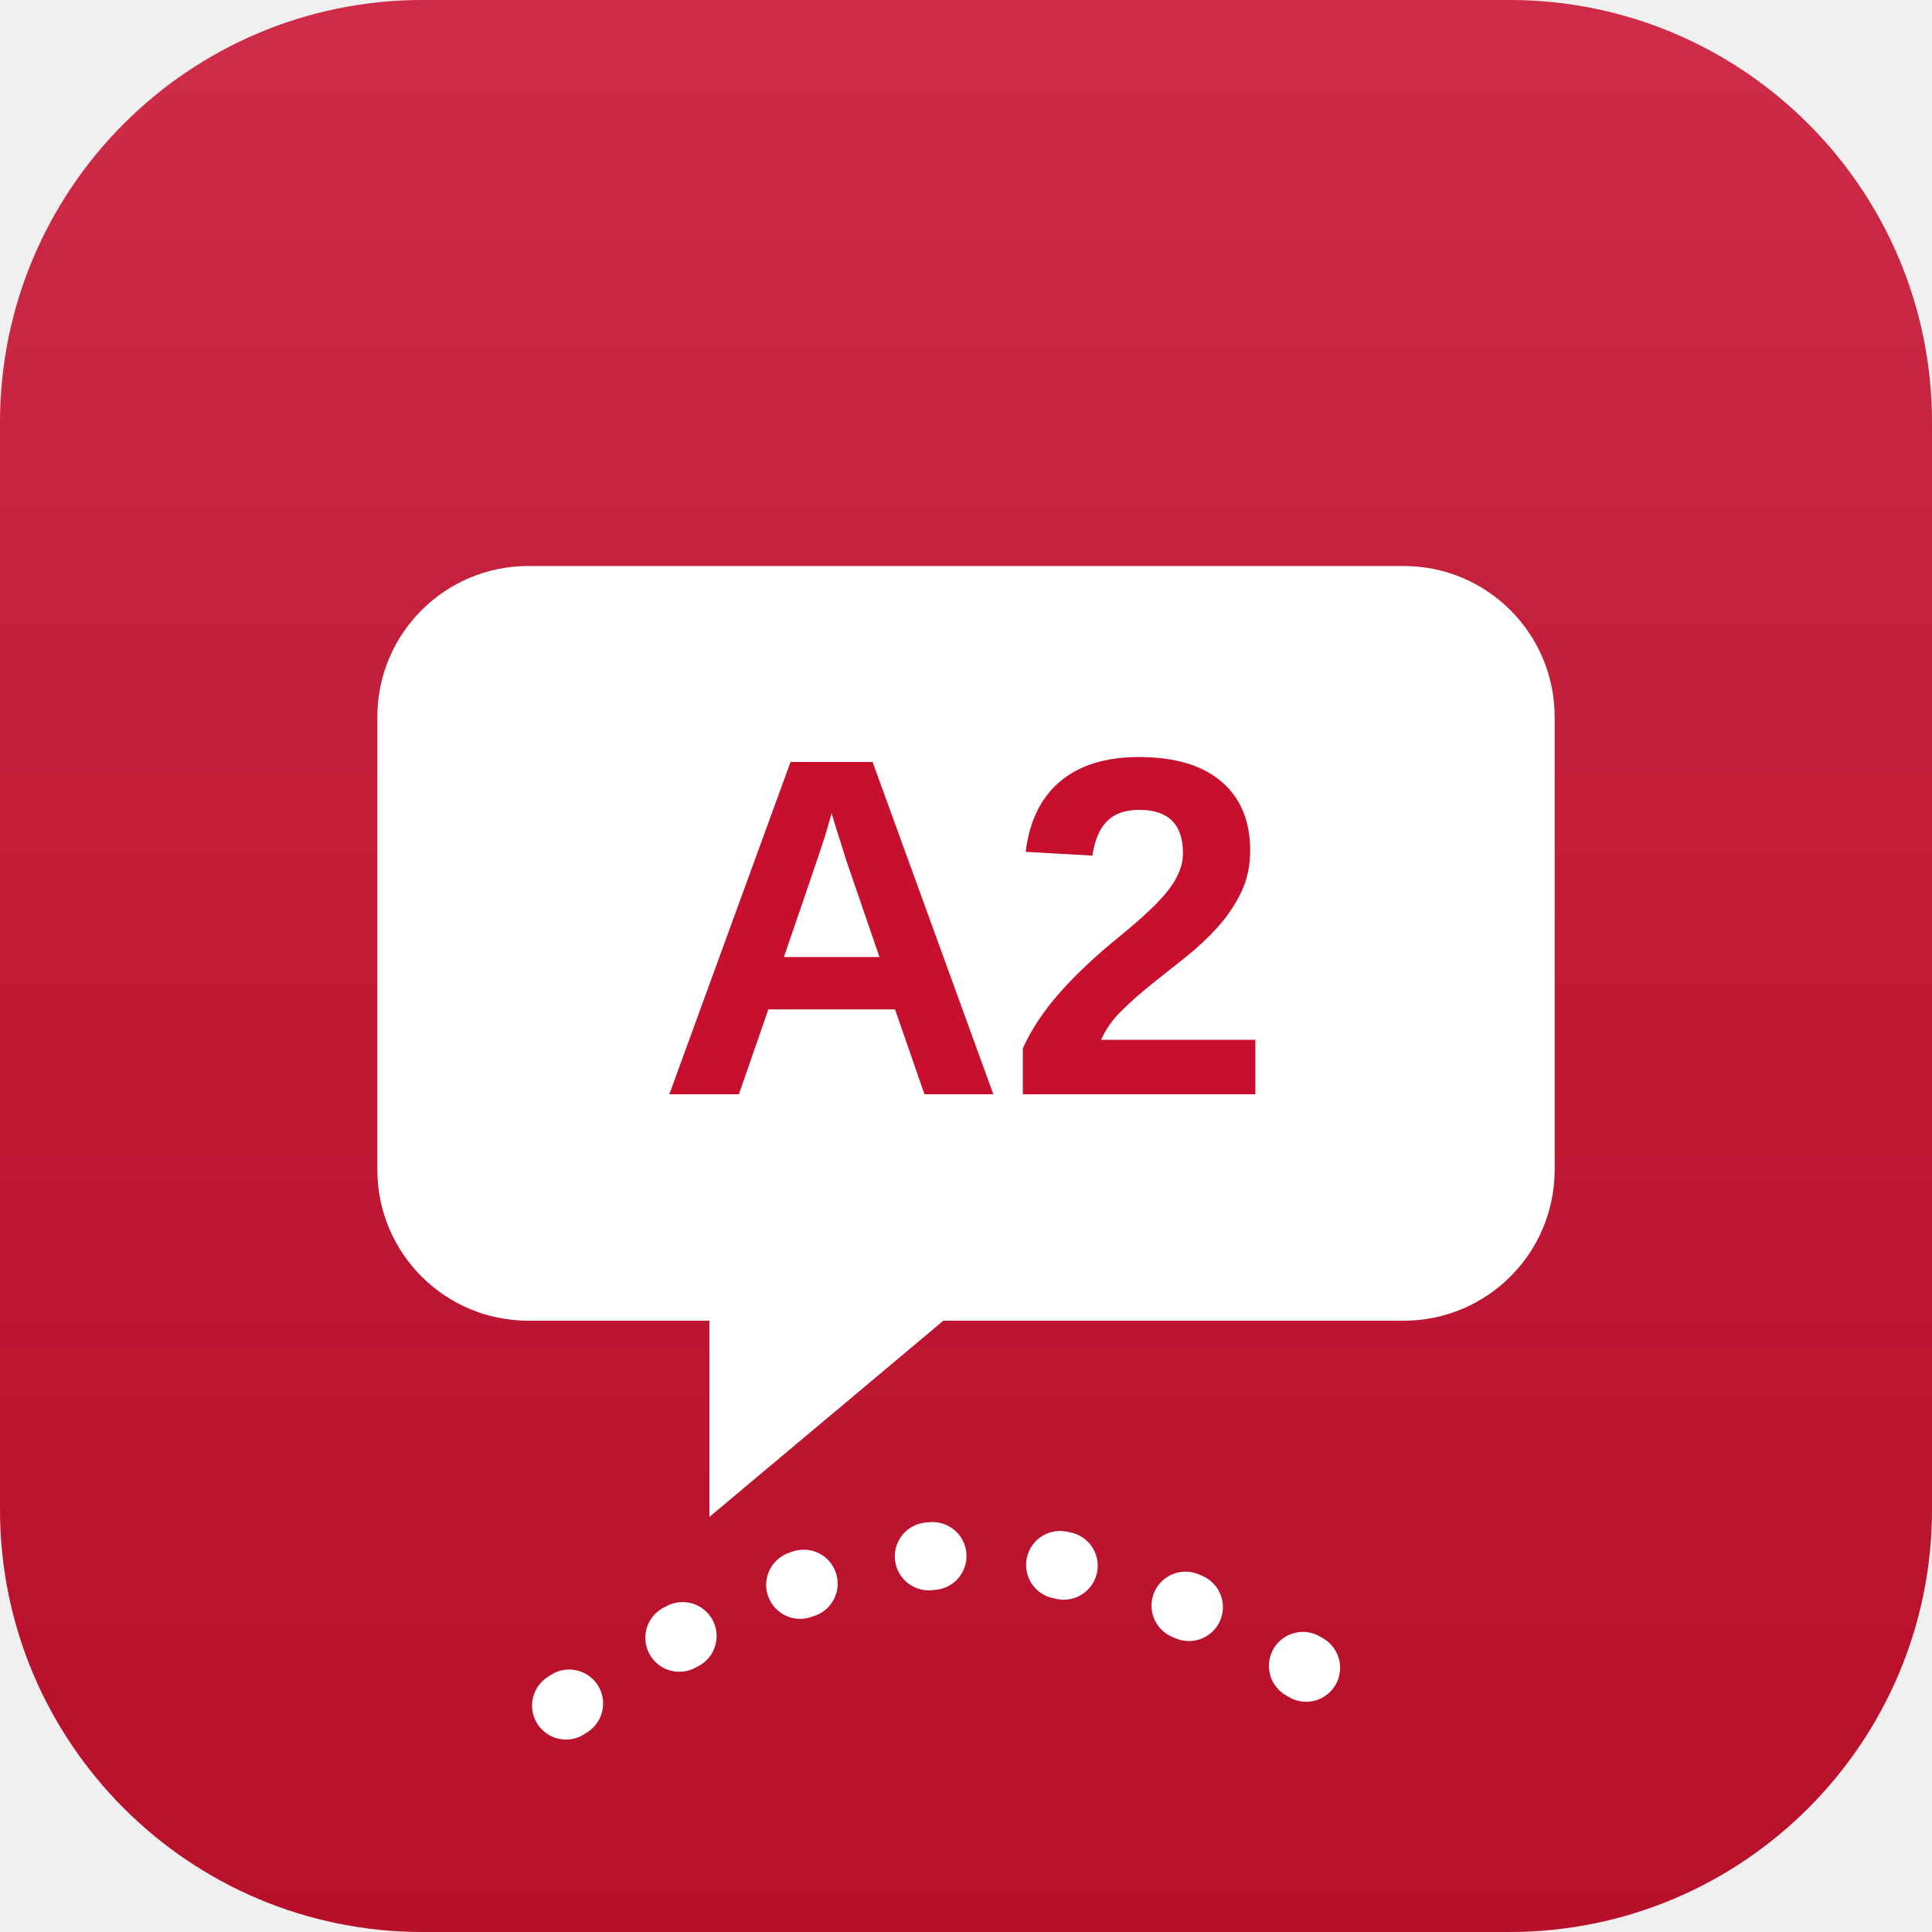
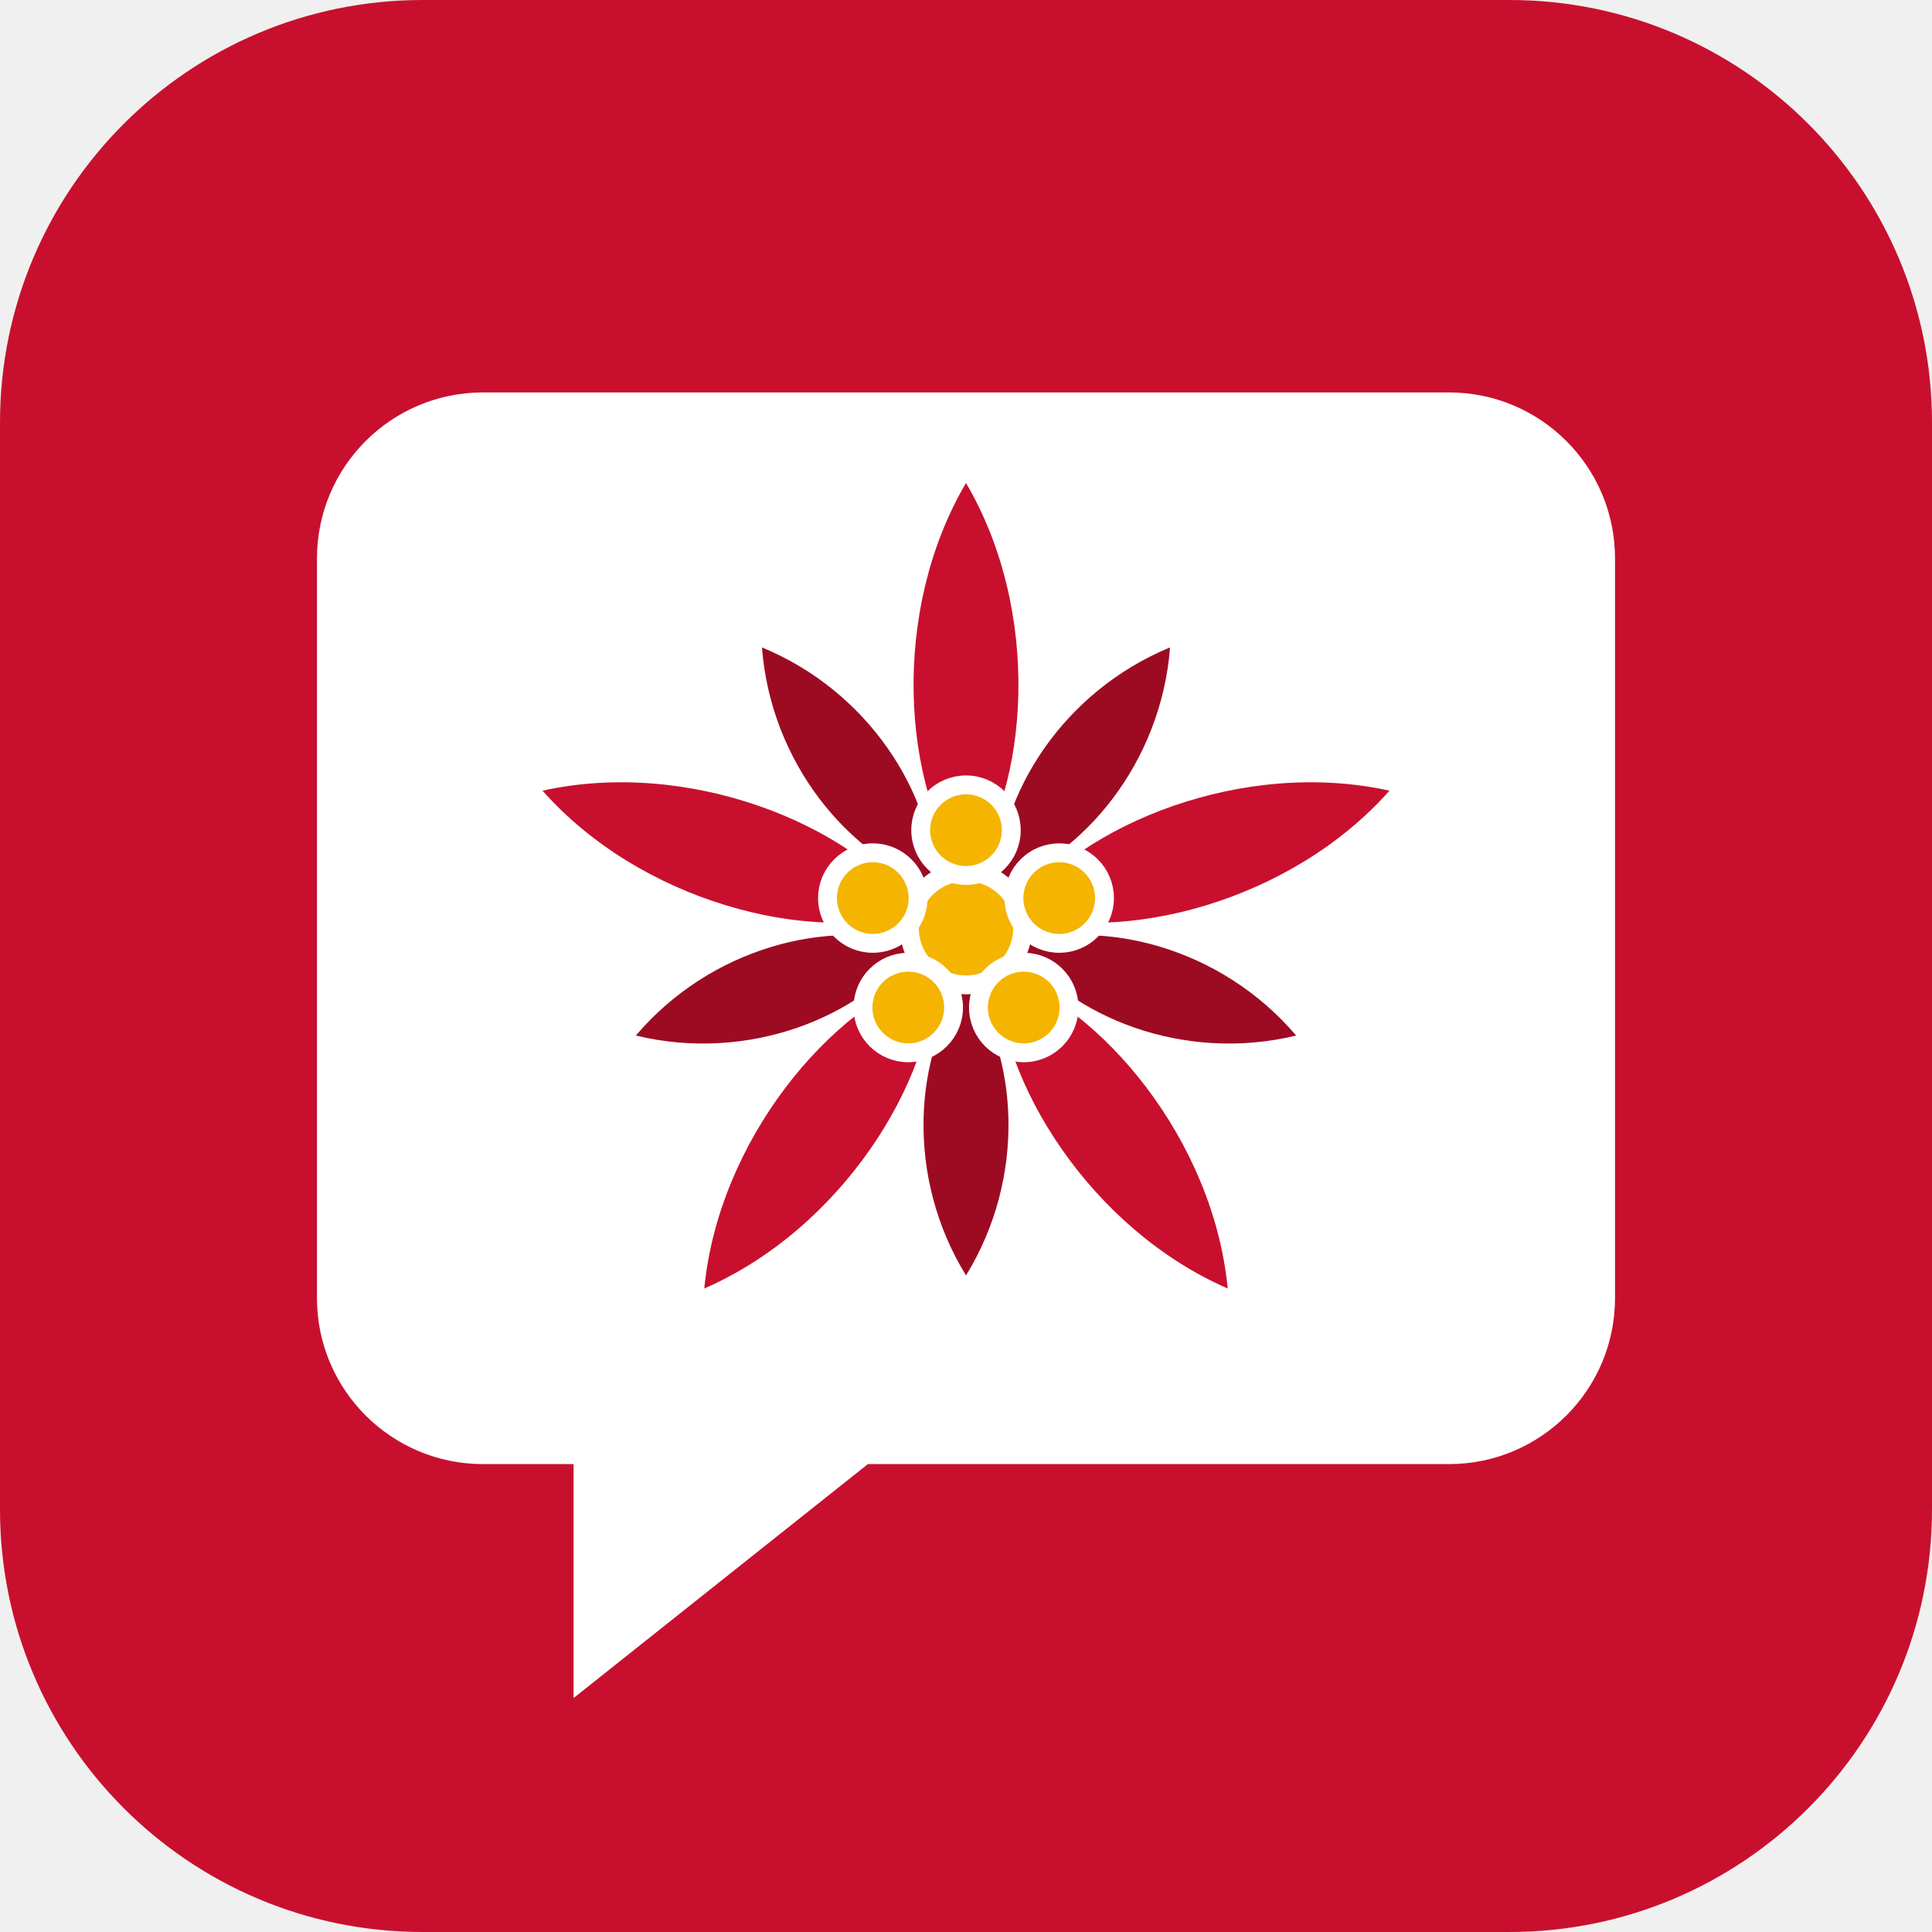
<svg xmlns="http://www.w3.org/2000/svg" viewBox="0 0 512 512">
+   <defs>
+     <path id="p" d="M0 -14C17 -38 20 -84 0 -118C-20 -84 -17 -38 0 -14Z" />
+     <path id="q" d="M0 -14C14 -34 16 -66 0 -92C-16 -66 -14 -34 0 -14Z" />
+   </defs>
  <rect width="512" height="512" rx="112" fill="#c8102e" />
-   <rect y="0" width="512" height="512" rx="112" fill="url(#g)" />
-   <defs>
-     <linearGradient id="g" x1="0" y1="0" x2="0" y2="1">
-       <stop offset="0" stop-color="#fff" stop-opacity=".12" />
-       <stop offset="1" stop-color="#000" stop-opacity=".08" />
-     </linearGradient>
-   </defs>
-   <path d="M140 150h232a40 40 0 0 1 40 40v120a40 40 0 0 1-40 40H250l-62 52v-52h-48a40 40 0 0 1-40-40V190a40 40 0 0 1 40-40z" fill="#fff" />
-   <path d="M100 222h312v56H100z" fill="#c8102e" opacity="0" />
-   <text x="256" y="290" font-family="Nunito, Arial Rounded MT Bold, Arial, sans-serif" font-size="128" font-weight="900" fill="#c8102e" text-anchor="middle">A2</text>
-   <path d="M150 452q60-40 106-40t106 40" stroke="#fff" stroke-width="18" fill="none" stroke-linecap="round" stroke-dasharray="1 34" />
+   <path d="M128 104h256a44 44 0 0 1 44 44v196a44 44 0 0 1-44 44H230l-78 62v-62h-24a44 44 0 0 1-44-44V148a44 44 0 0 1 44-44z" fill="#fff" />
+   <g transform="translate(256 246)" fill="#c8102e">
+     <use href="#p" />
+     <use href="#p" transform="rotate(72)" />
+     <use href="#p" transform="rotate(144)" />
+     <use href="#p" transform="rotate(216)" />
+     <use href="#p" transform="rotate(288)" />
+     <g fill="#9d0b23">
+       <use href="#q" transform="rotate(36)" />
+       <use href="#q" transform="rotate(108)" />
+       <use href="#q" transform="rotate(180)" />
+       <use href="#q" transform="rotate(252)" />
+       <use href="#q" transform="rotate(324)" />
+     </g>
+     <g fill="#f4b400" stroke="#fff" stroke-width="5">
+       <circle r="15" />
+       <circle cx="0" cy="-26" r="12" />
+       <circle cx="24.7" cy="-8" r="12" />
+       <circle cx="15.3" cy="21" r="12" />
+       <circle cx="-15.3" cy="21" r="12" />
+       <circle cx="-24.7" cy="-8" r="12" />
+     </g>
+   </g>
</svg>
